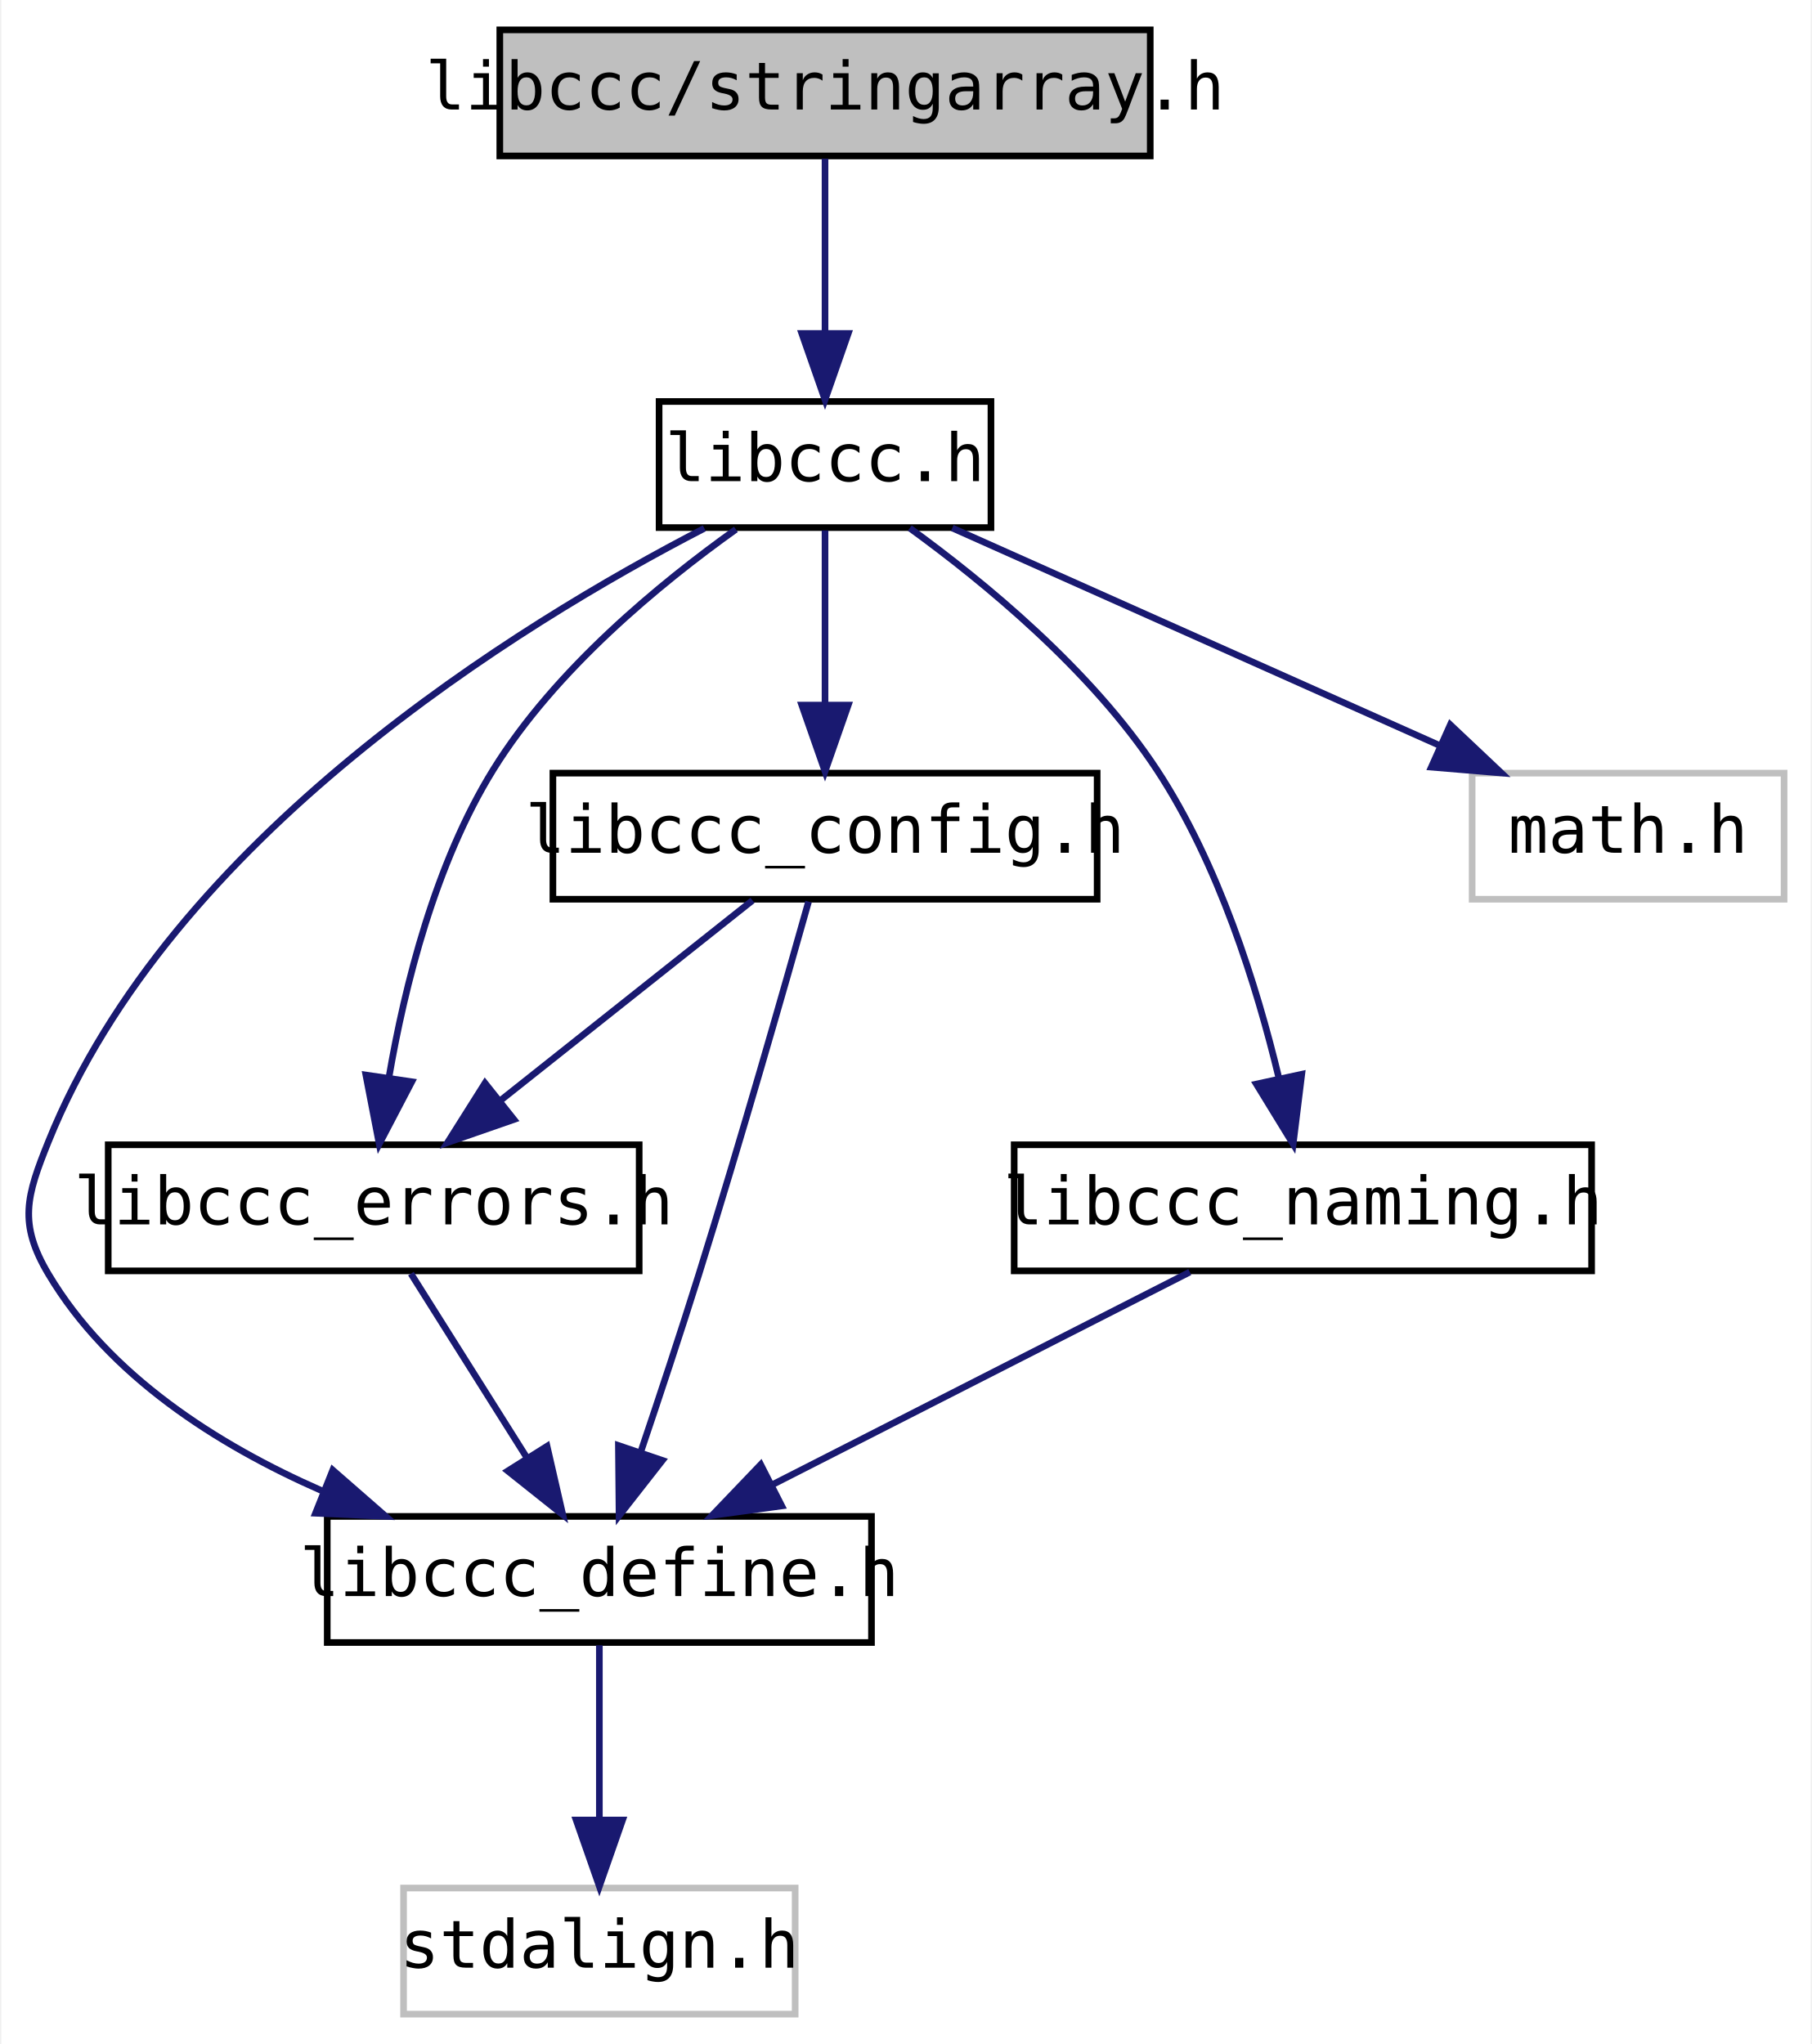
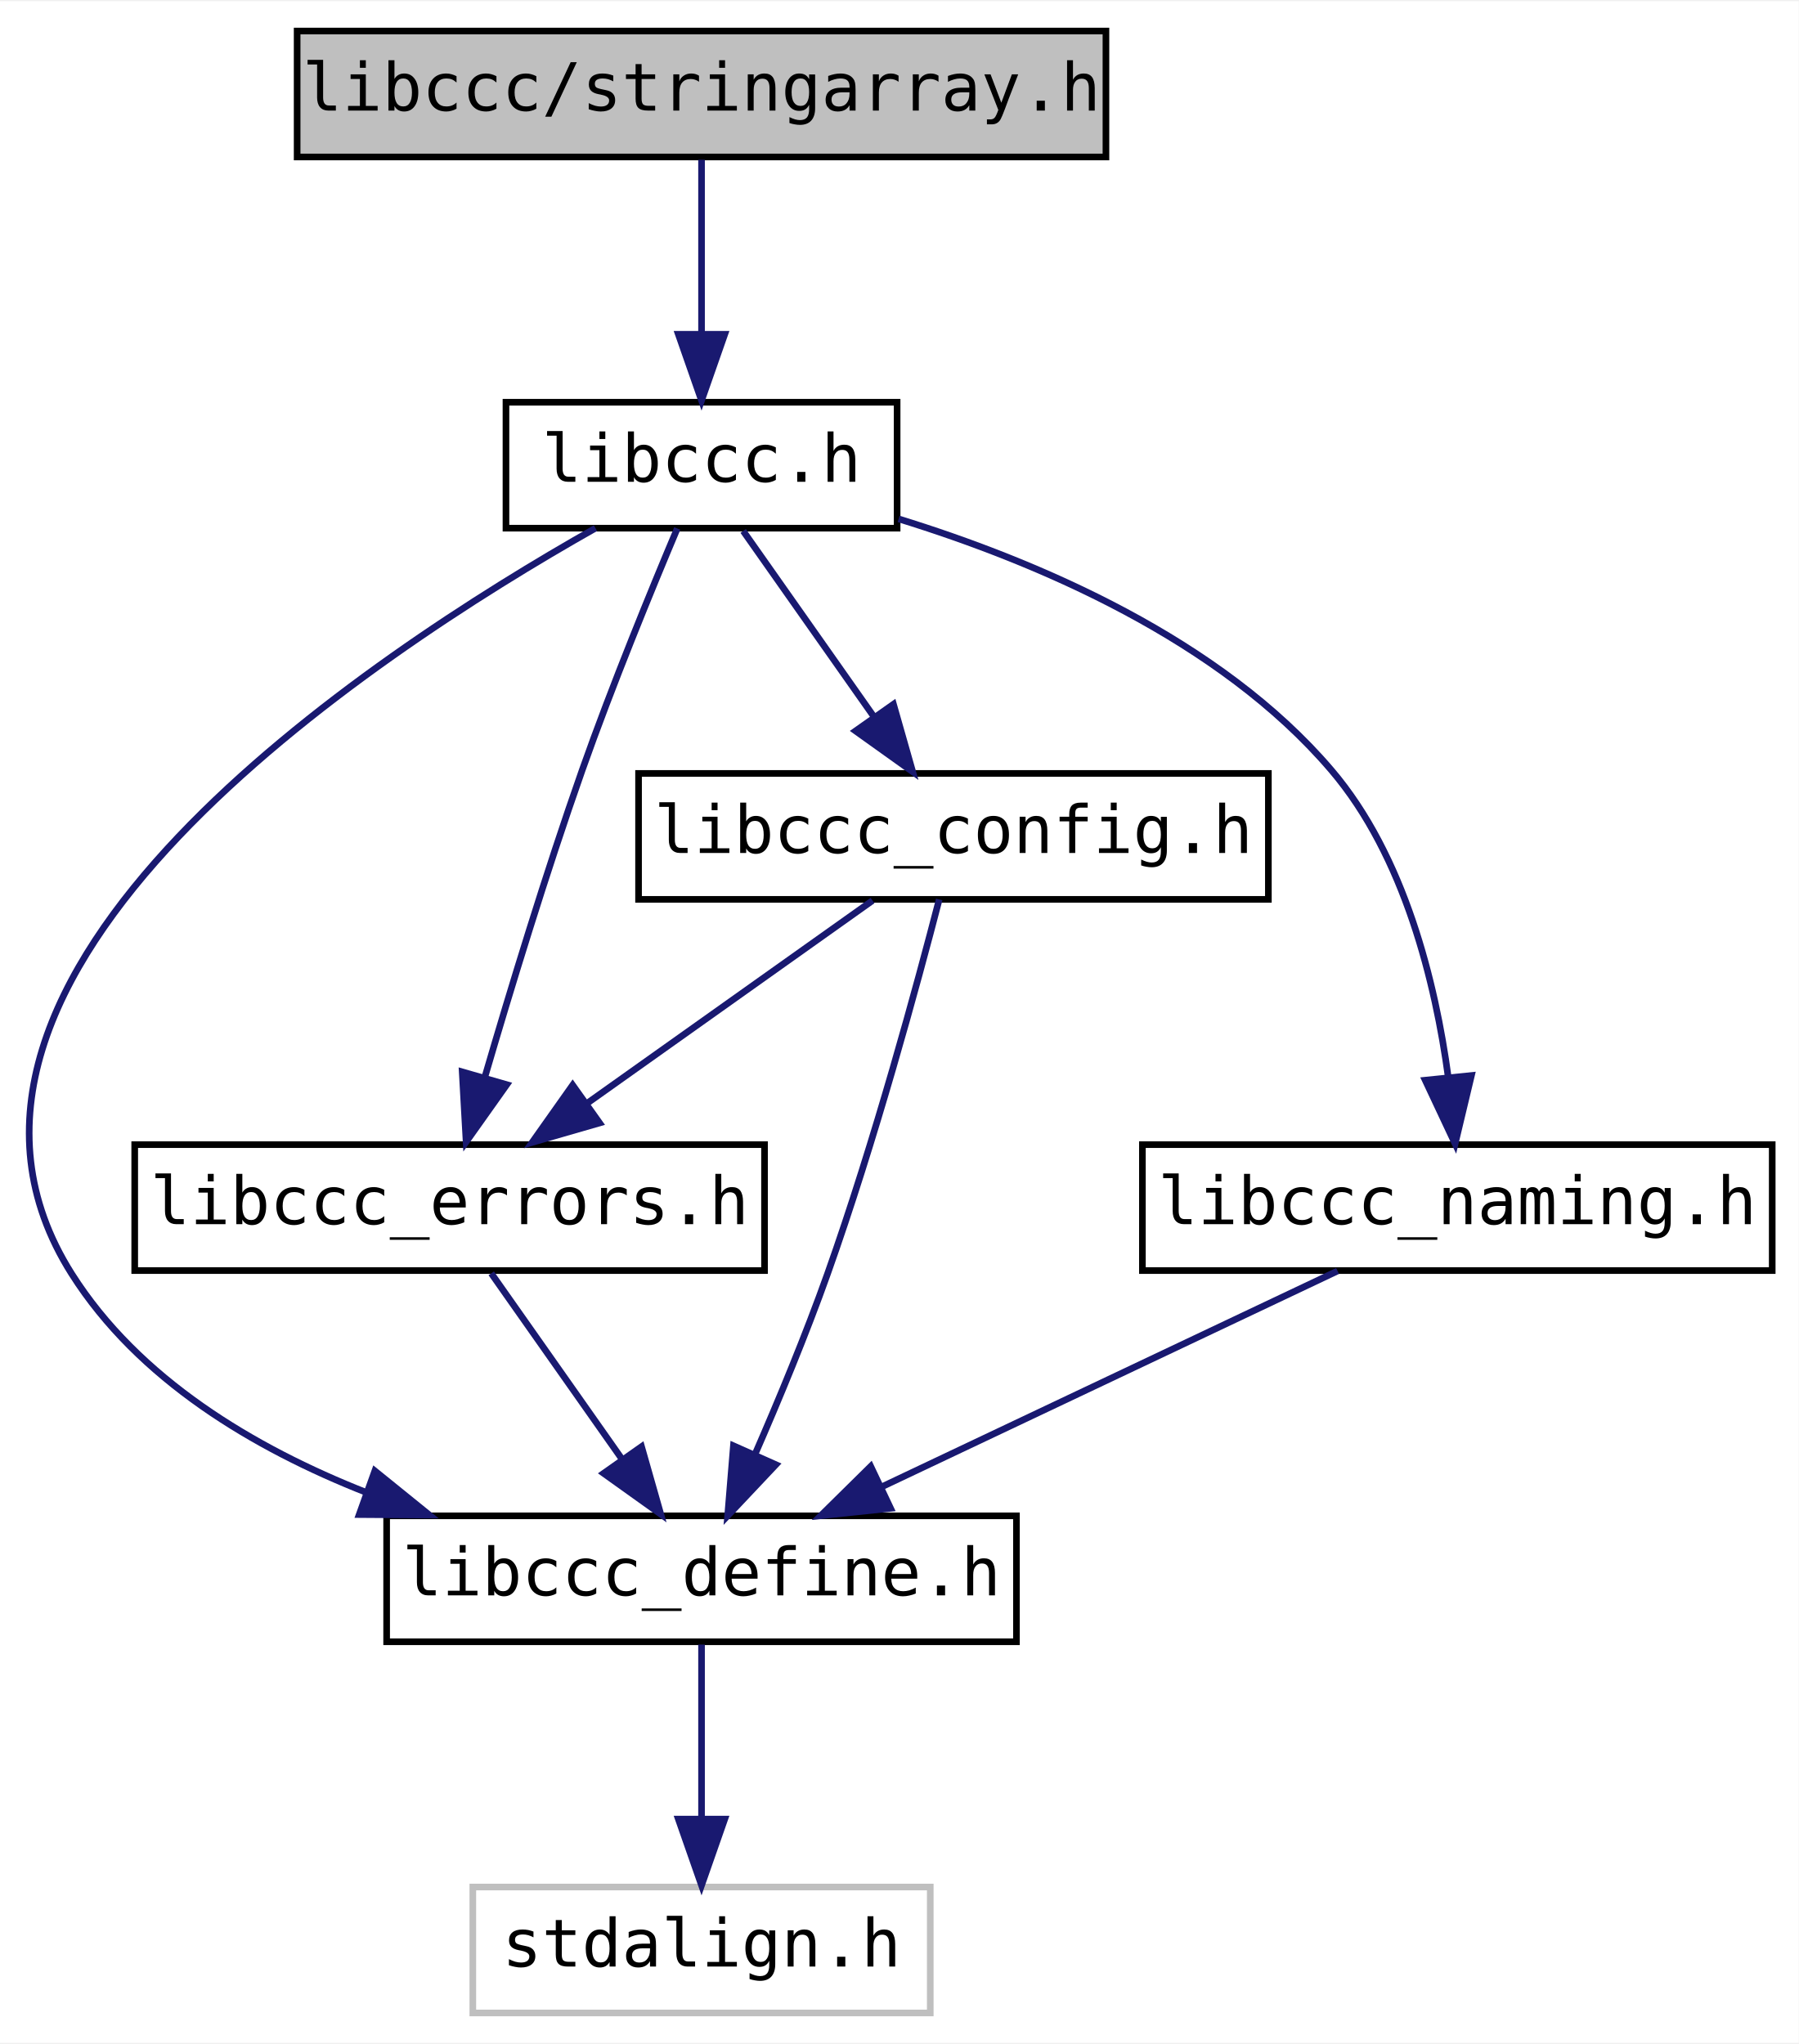
- <svg xmlns="http://www.w3.org/2000/svg" xmlns:xlink="http://www.w3.org/1999/xlink" width="273pt" height="308pt" viewBox="0.00 0.00 272.61 308.00">
+ <svg xmlns="http://www.w3.org/2000/svg" xmlns:xlink="http://www.w3.org/1999/xlink" width="271pt" height="308pt" viewBox="0.00 0.00 271.32 308.00">
  <g id="graph0" class="graph" transform="scale(1 1) rotate(0) translate(4 304)">
-     <polygon fill="white" stroke="transparent" points="-4,4 -4,-304 268.61,-304 268.61,4 -4,4" />
+     <polygon fill="white" stroke="transparent" points="-4,4 -4,-304 267.32,-304 267.32,4 -4,4" />
    <g id="node1" class="node">
      <g id="a_node1">
        <a xlink:title=" ">
-           <polygon fill="#bfbfbf" stroke="black" points="71.11,-280.5 71.11,-299.5 169.11,-299.5 169.11,-280.5 71.11,-280.5" />
-           <text text-anchor="middle" x="120.11" y="-287.5" font-family="Consolas" font-size="10.00">libccc/stringarray.h</text>
+           <polygon fill="#bfbfbf" stroke="black" points="40.82,-280.5 40.82,-299.5 162.82,-299.5 162.82,-280.5 40.82,-280.5" />
+           <text text-anchor="middle" x="101.82" y="-287.5" font-family="Consolas" font-size="10.00">libccc/stringarray.h</text>
        </a>
      </g>
    </g>
    <g id="node2" class="node">
      <g id="a_node2">
-         <a xlink:href="$libccc_8h.html" xlink:title=" ">
-           <polygon fill="white" stroke="black" points="95.11,-224.5 95.11,-243.5 145.11,-243.5 145.11,-224.5 95.11,-224.5" />
-           <text text-anchor="middle" x="120.11" y="-231.5" font-family="Consolas" font-size="10.00">libccc.h</text>
+         <a xlink:href="libccc_8h.html" target="_top" xlink:title=" ">
+           <polygon fill="white" stroke="black" points="72.32,-224.5 72.32,-243.5 131.32,-243.5 131.32,-224.5 72.32,-224.5" />
+           <text text-anchor="middle" x="101.82" y="-231.5" font-family="Consolas" font-size="10.00">libccc.h</text>
        </a>
      </g>
    </g>
    <g id="edge1" class="edge">
-       <path fill="none" stroke="midnightblue" d="M120.11,-280.08C120.11,-273.01 120.11,-262.86 120.11,-253.99" />
-       <polygon fill="midnightblue" stroke="midnightblue" points="123.61,-253.75 120.11,-243.75 116.61,-253.75 123.61,-253.75" />
+       <path fill="none" stroke="midnightblue" d="M101.82,-280.08C101.82,-273.01 101.82,-262.86 101.82,-253.99" />
+       <polygon fill="midnightblue" stroke="midnightblue" points="105.32,-253.75 101.82,-243.75 98.32,-253.75 105.32,-253.75" />
    </g>
    <g id="node3" class="node">
      <g id="a_node3">
-         <a xlink:href="$libccc__define_8h.html" xlink:title=" ">
-           <polygon fill="white" stroke="black" points="45.11,-56.5 45.11,-75.5 127.11,-75.5 127.11,-56.5 45.11,-56.5" />
-           <text text-anchor="middle" x="86.11" y="-63.5" font-family="Consolas" font-size="10.00">libccc_define.h</text>
+         <a xlink:href="libccc__define_8h.html" target="_top" xlink:title=" ">
+           <polygon fill="white" stroke="black" points="54.32,-56.5 54.32,-75.5 149.32,-75.5 149.32,-56.5 54.32,-56.5" />
+           <text text-anchor="middle" x="101.82" y="-63.5" font-family="Consolas" font-size="10.00">libccc_define.h</text>
        </a>
      </g>
    </g>
    <g id="edge2" class="edge">
-       <path fill="none" stroke="midnightblue" d="M101.93,-224.39C73.94,-209.93 21.58,-177.79 3.11,-132 -0.22,-123.76 -1.44,-119.64 3.11,-112 12.2,-96.72 28.49,-86.31 44.25,-79.39" />
-       <polygon fill="midnightblue" stroke="midnightblue" points="45.94,-82.48 53.92,-75.51 43.34,-75.98 45.94,-82.48" />
+       <path fill="none" stroke="midnightblue" d="M85.82,-224.5C51.94,-205.36 -21.67,-157.02 6.82,-112 16.87,-96.13 34.2,-85.74 51.32,-79" />
+       <polygon fill="midnightblue" stroke="midnightblue" points="52.54,-82.28 60.77,-75.62 50.18,-75.69 52.54,-82.28" />
    </g>
    <g id="node5" class="node">
      <g id="a_node5">
-         <a xlink:href="$libccc__errors_8h.html" xlink:title=" ">
-           <polygon fill="white" stroke="black" points="12.11,-112.5 12.11,-131.5 92.11,-131.5 92.11,-112.5 12.11,-112.5" />
-           <text text-anchor="middle" x="52.11" y="-119.5" font-family="Consolas" font-size="10.00">libccc_errors.h</text>
+         <a xlink:href="libccc__errors_8h.html" target="_top" xlink:title=" ">
+           <polygon fill="white" stroke="black" points="16.32,-112.5 16.32,-131.5 111.32,-131.5 111.32,-112.5 16.32,-112.5" />
+           <text text-anchor="middle" x="63.82" y="-119.5" font-family="Consolas" font-size="10.00">libccc_errors.h</text>
        </a>
      </g>
    </g>
    <g id="edge4" class="edge">
-       <path fill="none" stroke="midnightblue" d="M106.68,-224.23C95.32,-216.13 79.45,-203.1 70.11,-188 61.35,-173.84 56.76,-155.36 54.42,-141.72" />
-       <polygon fill="midnightblue" stroke="midnightblue" points="57.85,-141 52.94,-131.61 50.93,-142.01 57.85,-141" />
+       <path fill="none" stroke="midnightblue" d="M98.16,-224.45C94.37,-215.46 88.36,-200.85 83.82,-188 78.36,-172.52 72.93,-154.68 69.11,-141.61" />
+       <polygon fill="midnightblue" stroke="midnightblue" points="72.44,-140.55 66.31,-131.91 65.72,-142.48 72.44,-140.55" />
    </g>
    <g id="node6" class="node">
      <g id="a_node6">
-         <a xlink:href="$libccc__config_8h.html" xlink:title=" ">
-           <polygon fill="white" stroke="black" points="79.11,-168.5 79.11,-187.5 161.11,-187.5 161.11,-168.5 79.11,-168.5" />
-           <text text-anchor="middle" x="120.11" y="-175.5" font-family="Consolas" font-size="10.00">libccc_config.h</text>
+         <a xlink:href="libccc__config_8h.html" target="_top" xlink:title=" ">
+           <polygon fill="white" stroke="black" points="92.32,-168.5 92.32,-187.5 187.32,-187.5 187.32,-168.5 92.32,-168.5" />
+           <text text-anchor="middle" x="139.82" y="-175.5" font-family="Consolas" font-size="10.00">libccc_config.h</text>
        </a>
      </g>
    </g>
    <g id="edge6" class="edge">
-       <path fill="none" stroke="midnightblue" d="M120.11,-224.08C120.11,-217.01 120.11,-206.86 120.11,-197.99" />
-       <polygon fill="midnightblue" stroke="midnightblue" points="123.61,-197.75 120.11,-187.75 116.61,-197.75 123.61,-197.75" />
+       <path fill="none" stroke="midnightblue" d="M108.1,-224.08C113.47,-216.46 121.34,-205.26 127.9,-195.94" />
+       <polygon fill="midnightblue" stroke="midnightblue" points="130.77,-197.94 133.67,-187.75 125.05,-193.91 130.77,-197.94" />
    </g>
    <g id="node7" class="node">
      <g id="a_node7">
-         <a xlink:href="$libccc__naming_8h.html" xlink:title=" ">
-           <polygon fill="white" stroke="black" points="148.61,-112.5 148.61,-131.5 235.61,-131.5 235.61,-112.5 148.61,-112.5" />
-           <text text-anchor="middle" x="192.11" y="-119.5" font-family="Consolas" font-size="10.00">libccc_naming.h</text>
+         <a xlink:href="libccc__naming_8h.html" target="_top" xlink:title=" ">
+           <polygon fill="white" stroke="black" points="168.32,-112.5 168.32,-131.5 263.32,-131.5 263.32,-112.5 168.32,-112.5" />
+           <text text-anchor="middle" x="215.82" y="-119.5" font-family="Consolas" font-size="10.00">libccc_naming.h</text>
        </a>
      </g>
    </g>
    <g id="edge9" class="edge">
-       <path fill="none" stroke="midnightblue" d="M132.88,-224.42C144.13,-216.26 160.22,-203.02 170.11,-188 179.42,-173.85 185.17,-155.37 188.45,-141.73" />
-       <polygon fill="midnightblue" stroke="midnightblue" points="191.94,-142.13 190.64,-131.61 185.1,-140.65 191.94,-142.13" />
-     </g>
-     <g id="node8" class="node">
-       <g id="a_node8">
-         <a xlink:title=" ">
-           <polygon fill="white" stroke="#bfbfbf" points="217.61,-168.5 217.61,-187.5 264.61,-187.5 264.61,-168.5 217.61,-168.5" />
-           <text text-anchor="middle" x="241.11" y="-175.5" font-family="Consolas" font-size="10.00">math.h</text>
-         </a>
-       </g>
-     </g>
-     <g id="edge11" class="edge">
-       <path fill="none" stroke="midnightblue" d="M139.28,-224.44C159.01,-215.64 189.99,-201.81 212.6,-191.72" />
-       <polygon fill="midnightblue" stroke="midnightblue" points="214.32,-194.79 222.02,-187.52 211.46,-188.4 214.32,-194.79" />
+       <path fill="none" stroke="midnightblue" d="M131.55,-225.9C152.61,-219.4 180,-207.71 196.82,-188 207.9,-175.02 212.53,-155.85 214.45,-141.69" />
+       <polygon fill="midnightblue" stroke="midnightblue" points="217.95,-141.93 215.49,-131.63 210.98,-141.22 217.95,-141.93" />
    </g>
    <g id="node4" class="node">
      <g id="a_node4">
        <a xlink:title=" ">
-           <polygon fill="white" stroke="#bfbfbf" points="56.61,-0.5 56.61,-19.5 115.61,-19.5 115.61,-0.5 56.61,-0.5" />
-           <text text-anchor="middle" x="86.11" y="-7.5" font-family="Consolas" font-size="10.00">stdalign.h</text>
+           <polygon fill="white" stroke="#bfbfbf" points="67.32,-0.5 67.32,-19.5 136.32,-19.5 136.32,-0.5 67.32,-0.5" />
+           <text text-anchor="middle" x="101.82" y="-7.5" font-family="Consolas" font-size="10.00">stdalign.h</text>
        </a>
      </g>
    </g>
    <g id="edge3" class="edge">
-       <path fill="none" stroke="midnightblue" d="M86.11,-56.08C86.11,-49.01 86.11,-38.86 86.11,-29.99" />
-       <polygon fill="midnightblue" stroke="midnightblue" points="89.61,-29.75 86.11,-19.75 82.61,-29.75 89.61,-29.75" />
+       <path fill="none" stroke="midnightblue" d="M101.82,-56.08C101.82,-49.01 101.82,-38.86 101.82,-29.99" />
+       <polygon fill="midnightblue" stroke="midnightblue" points="105.32,-29.75 101.82,-19.75 98.32,-29.75 105.32,-29.75" />
    </g>
    <g id="edge5" class="edge">
-       <path fill="none" stroke="midnightblue" d="M57.72,-112.08C62.47,-104.53 69.42,-93.49 75.26,-84.23" />
-       <polygon fill="midnightblue" stroke="midnightblue" points="78.23,-86.08 80.6,-75.75 72.31,-82.35 78.23,-86.08" />
+       <path fill="none" stroke="midnightblue" d="M70.1,-112.08C75.47,-104.46 83.34,-93.26 89.9,-83.94" />
+       <polygon fill="midnightblue" stroke="midnightblue" points="92.77,-85.94 95.67,-75.75 87.05,-81.91 92.77,-85.94" />
    </g>
    <g id="edge7" class="edge">
-       <path fill="none" stroke="midnightblue" d="M117.63,-168.14C114.1,-155.6 107.35,-131.97 101.11,-112 98.34,-103.15 95.1,-93.37 92.34,-85.2" />
-       <polygon fill="midnightblue" stroke="midnightblue" points="95.61,-83.94 89.08,-75.6 88.98,-86.19 95.61,-83.94" />
+       <path fill="none" stroke="midnightblue" d="M137.67,-168.49C134.43,-155.97 127.92,-131.94 120.82,-112 117.58,-102.9 113.47,-92.99 109.89,-84.79" />
+       <polygon fill="midnightblue" stroke="midnightblue" points="113.03,-83.22 105.76,-75.51 106.63,-86.07 113.03,-83.22" />
    </g>
    <g id="edge8" class="edge">
-       <path fill="none" stroke="midnightblue" d="M109.18,-168.32C98.93,-160.18 83.38,-147.84 71.1,-138.09" />
-       <polygon fill="midnightblue" stroke="midnightblue" points="73.24,-135.31 63.23,-131.83 68.88,-140.79 73.24,-135.31" />
+       <path fill="none" stroke="midnightblue" d="M127.61,-168.32C116.05,-160.11 98.45,-147.6 84.66,-137.81" />
+       <polygon fill="midnightblue" stroke="midnightblue" points="86.44,-134.77 76.26,-131.83 82.38,-140.48 86.44,-134.77" />
    </g>
    <g id="edge10" class="edge">
-       <path fill="none" stroke="midnightblue" d="M175.07,-112.32C158.08,-103.66 131.73,-90.24 112.11,-80.25" />
-       <polygon fill="midnightblue" stroke="midnightblue" points="113.59,-77.08 103.09,-75.65 110.42,-83.31 113.59,-77.08" />
+       <path fill="none" stroke="midnightblue" d="M197.76,-112.44C179.25,-103.68 150.24,-89.94 128.97,-79.86" />
+       <polygon fill="midnightblue" stroke="midnightblue" points="130.34,-76.63 119.8,-75.52 127.34,-82.96 130.34,-76.63" />
    </g>
  </g>
</svg>
